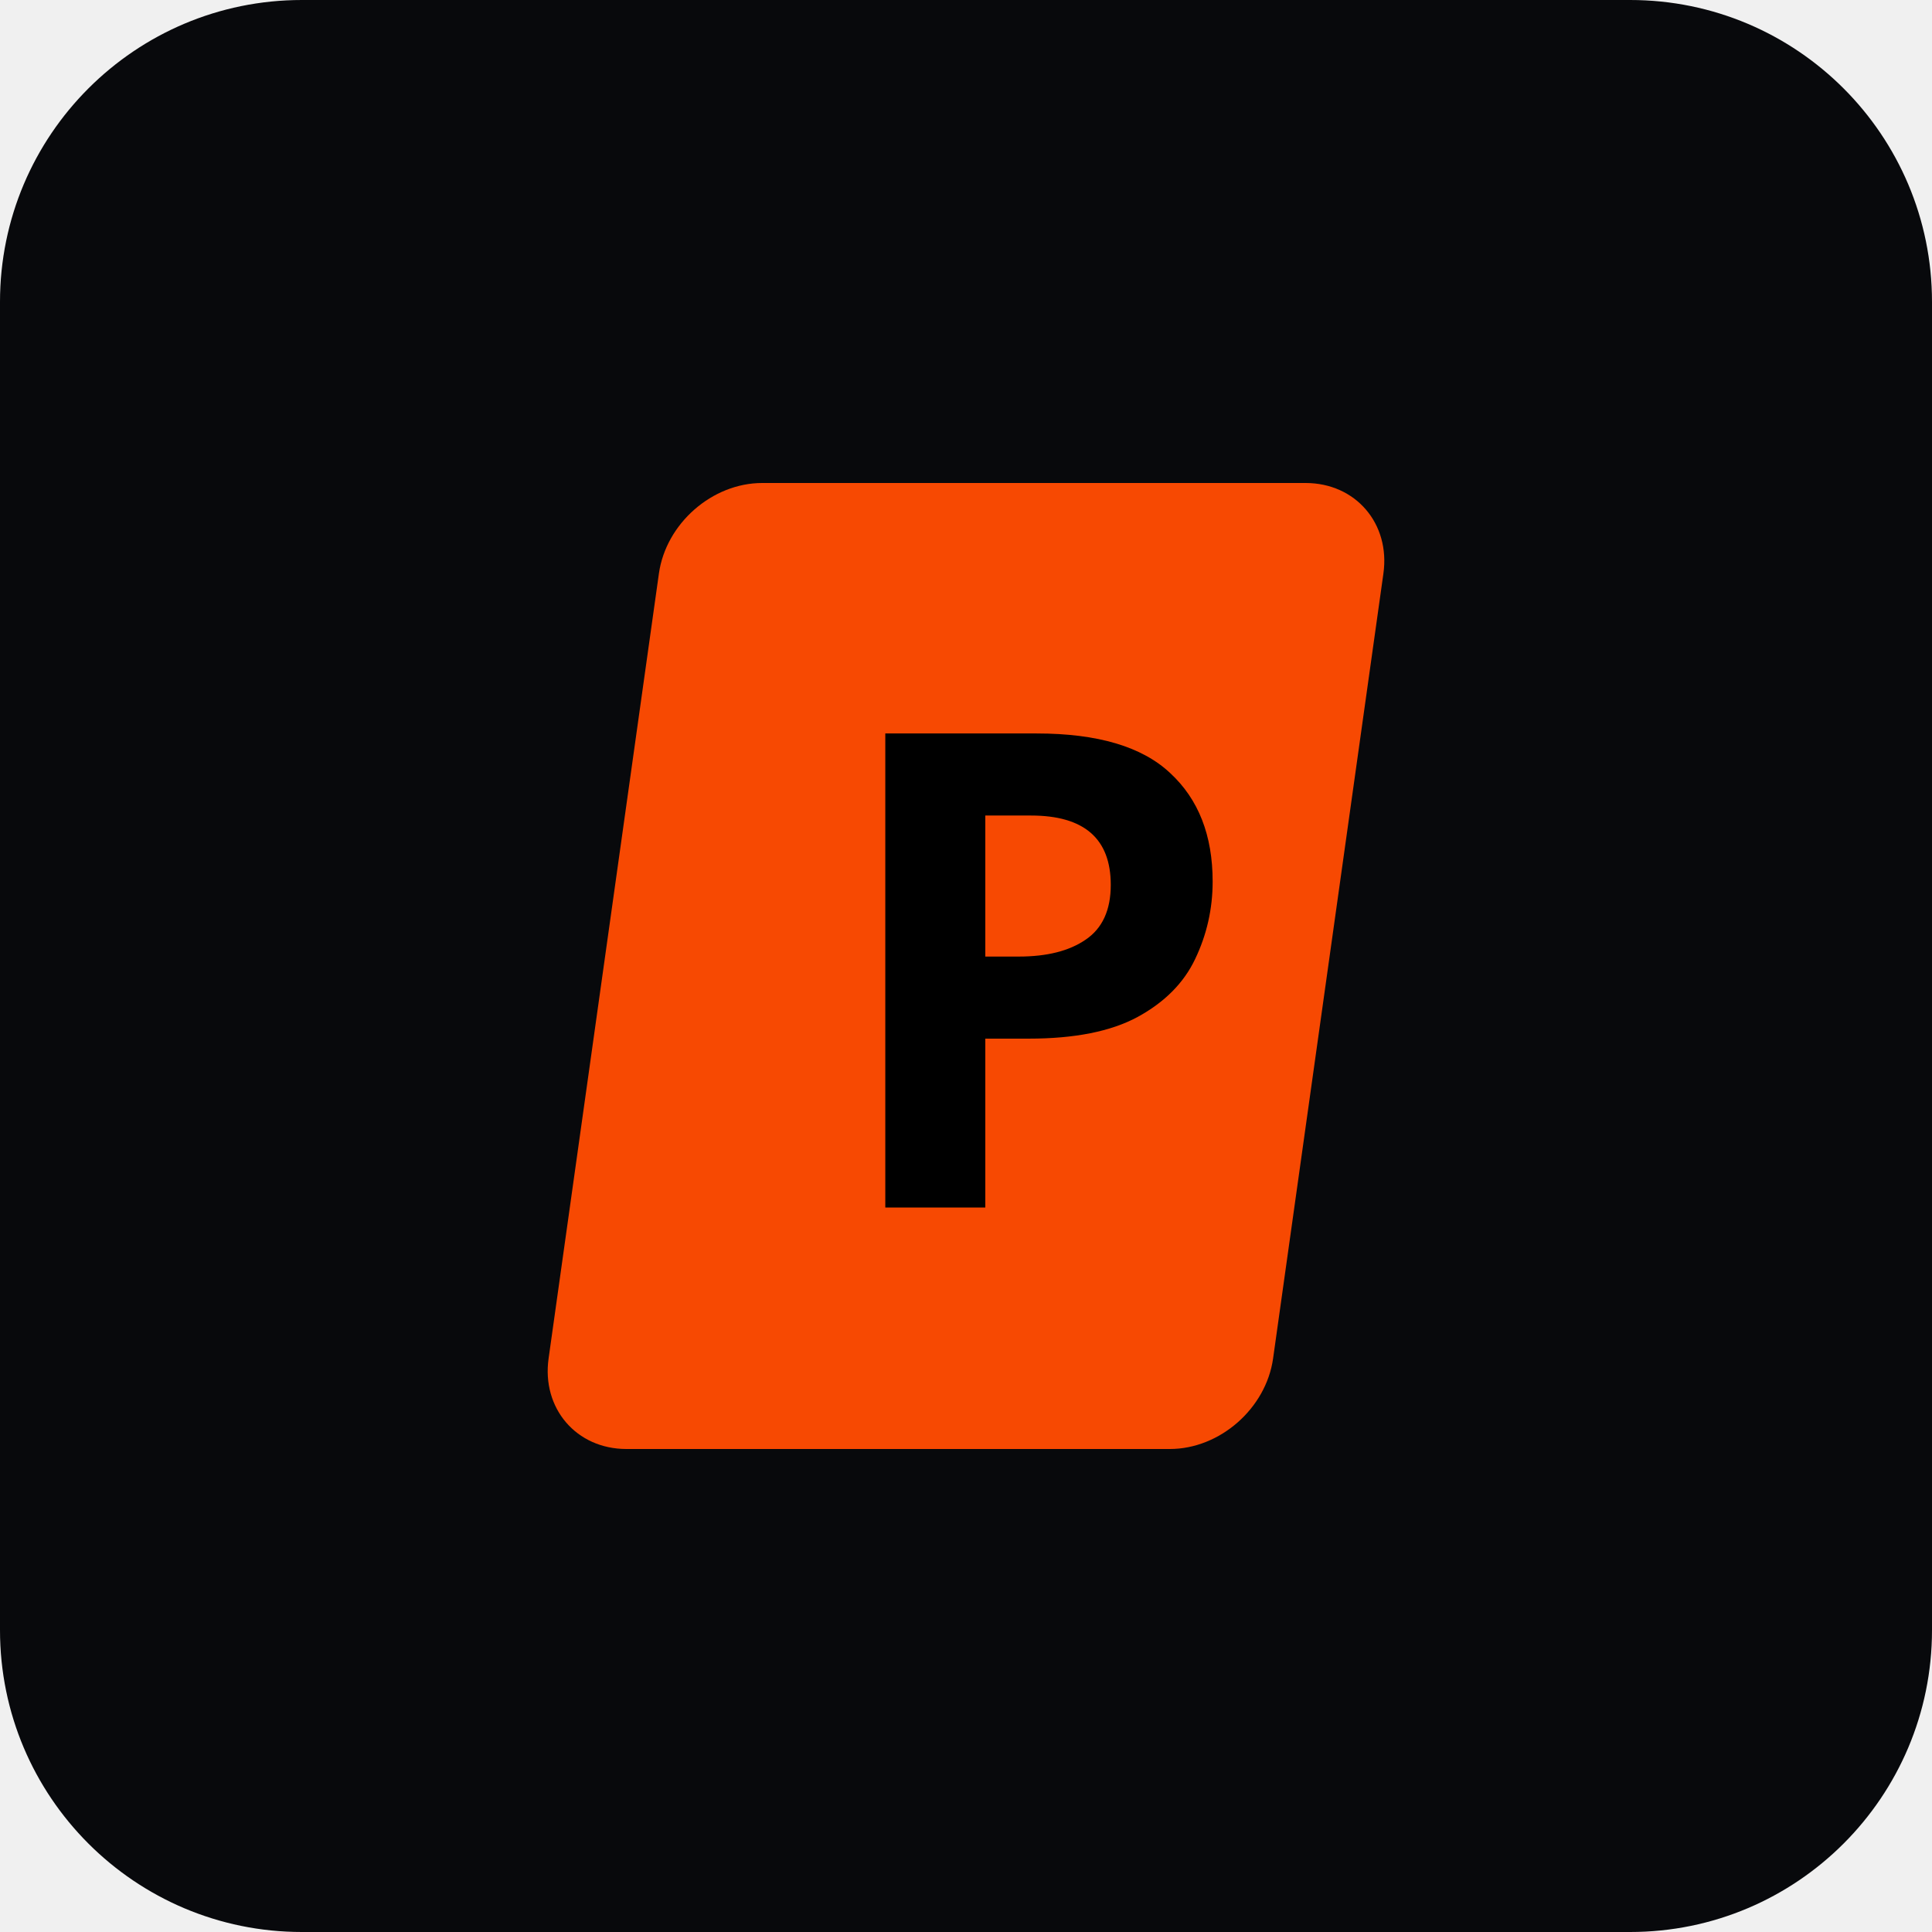
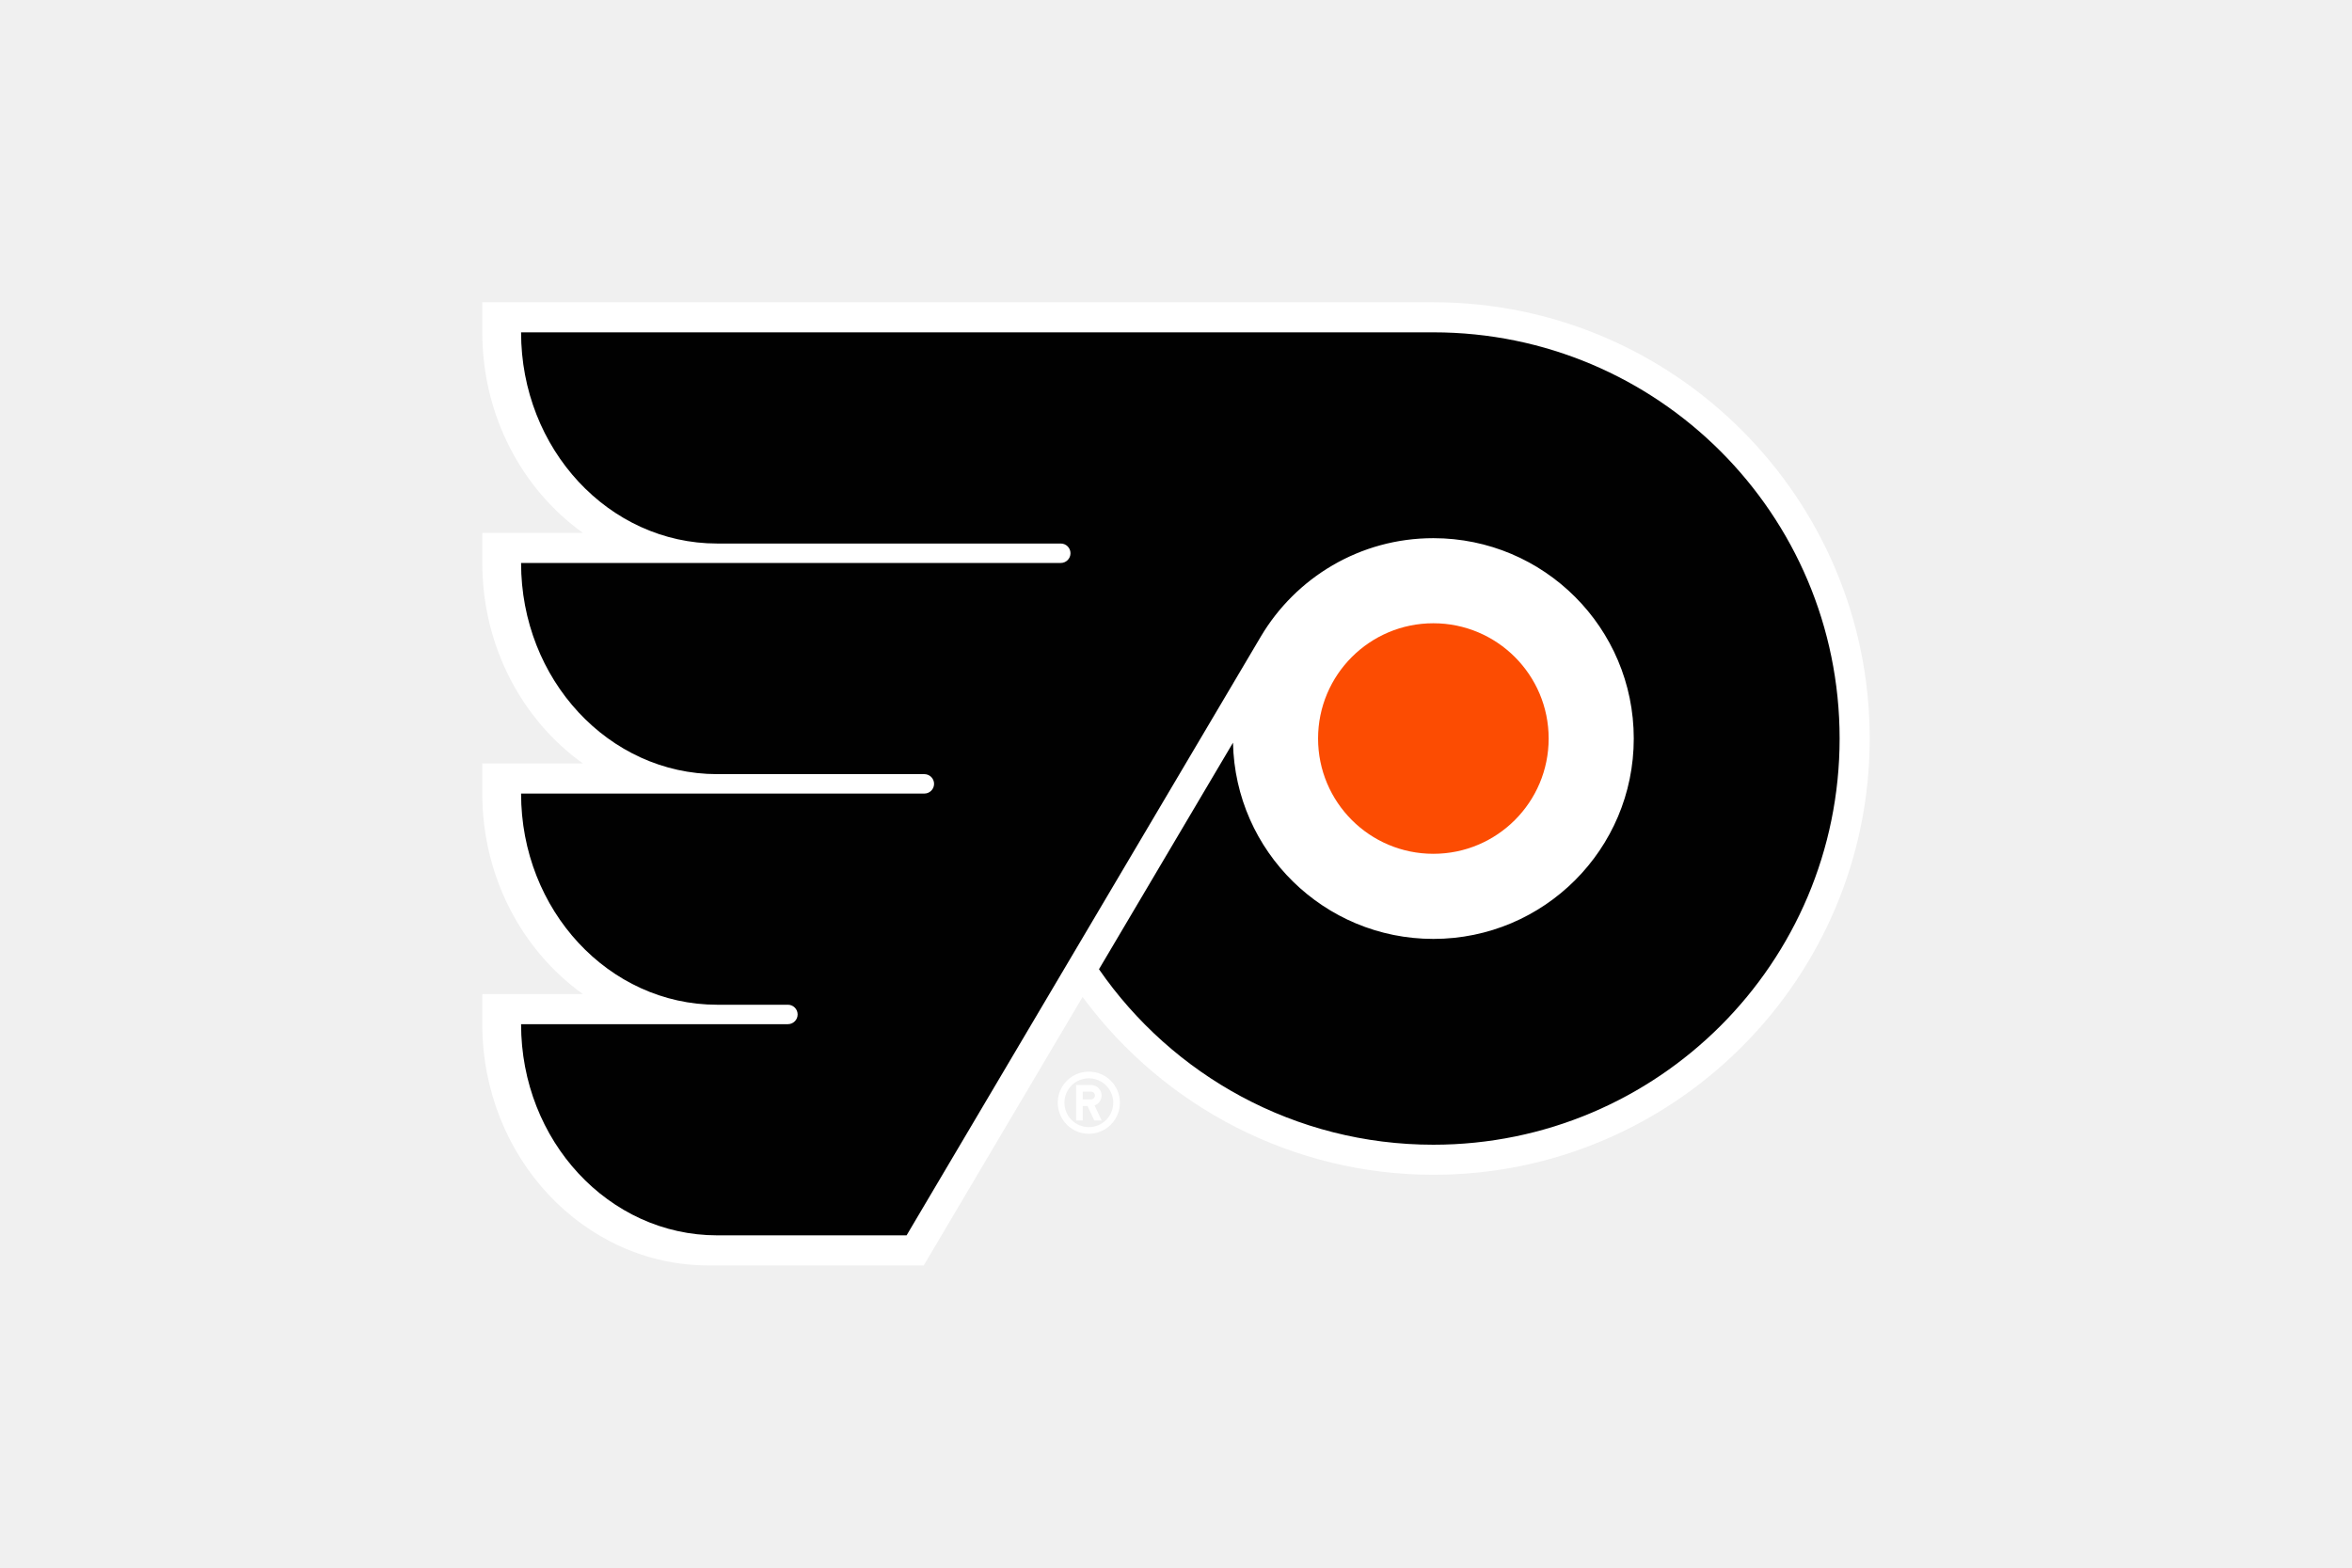
- <svg xmlns="http://www.w3.org/2000/svg" viewBox="0 0 64 64">
-   <rect width="64" height="64" rx="10" fill="#08090C" />
-   <g transform="translate(32 32) skewX(-8) translate(-12 -16)">
-     <rect x="0" y="0" width="24" height="32" rx="3" fill="#F74902" />
-     <text x="12" y="24" text-anchor="middle" font-family="system-ui, sans-serif" font-size="22" font-weight="900" fill="#000" transform="skewX(8)" style="dominant-baseline: alphabetic">P</text>
-   </g>
+ <svg xmlns="http://www.w3.org/2000/svg" viewBox="0 0 960 640">
+   <path fill="#fff" d="M444.425 437.492c-7.005 0-12.69 5.675-12.69 12.683 0 7 5.686 12.686 12.689 12.686s12.68-5.686 12.68-12.685c0-7.009-5.677-12.685-12.68-12.685zm0 22.647a9.97 9.97 0 0 1-7.048-2.914 9.95 9.95 0 0 1-2.916-7.048 9.95 9.95 0 0 1 9.963-9.957c5.505 0 9.961 4.452 9.961 9.957s-4.456 9.963-9.961 9.963zm5.211-12.904a4.3 4.3 0 0 0-1.262-3.04 4.3 4.3 0 0 0-3.042-1.257h-6.112v14.48h2.717v-5.88h1.95l2.745 5.88h3.004l-2.866-6.132a4.31 4.31 0 0 0 2.867-4.05zm-4.304 1.583h-3.395v-3.169h3.395a1.59 1.59 0 0 1 1.587 1.587 1.585 1.585 0 0 1-1.587 1.583" />
+   <path fill="#fff" d="M585.043 123.399H196.855v12.275c0 34.1 16.329 64.182 41.064 81.87h-41.064v12.282c0 34.09 16.329 64.167 41.064 81.858h-41.064v12.284c0 34.09 16.329 64.166 41.064 81.856h-41.064v12.29c0 54.304 41.407 98.487 92.304 98.487h87.877l64.83-109.599c33.551 45.452 86.549 72.601 143.177 72.601 98.205 0 178.102-79.896 178.102-178.098S683.248 123.4 585.043 123.4" />
+   <path fill="#010101" d="M585.042 135.675h-372.36c0 47.62 35.828 86.217 80.025 86.217h140.268c2.184 0 3.96 1.776 3.96 3.965s-1.776 3.97-3.96 3.97H212.682c0 47.611 35.828 86.21 80.025 86.21h84.58a3.97 3.97 0 0 1 3.966 3.972 3.97 3.97 0 0 1-3.966 3.96H212.683c0 47.61 35.827 86.21 80.024 86.21H321.6a3.965 3.965 0 0 1 3.965 3.965 3.97 3.97 0 0 1-3.965 3.971H212.683c0 47.604 35.827 86.206 80.024 86.206h77.331L514.593 259.92c14.24-24.072 40.454-40.215 70.449-40.215 45.177 0 81.8 36.623 81.8 81.802s-36.623 81.8-81.8 81.8c-44.609 0-80.875-35.717-81.779-80.114l-54.701 92.491c29.918 43.272 79.881 71.642 136.48 71.642 91.58 0 165.822-74.245 165.822-165.819s-74.243-165.832-165.822-165.832" />
+   <path fill="#fc4c02" d="M585.043 254.444c-25.992 0-47.054 21.069-47.054 47.062s21.062 47.053 47.054 47.053 47.061-21.072 47.061-47.054-21.067-47.062-47.061-47.062" />
</svg>
